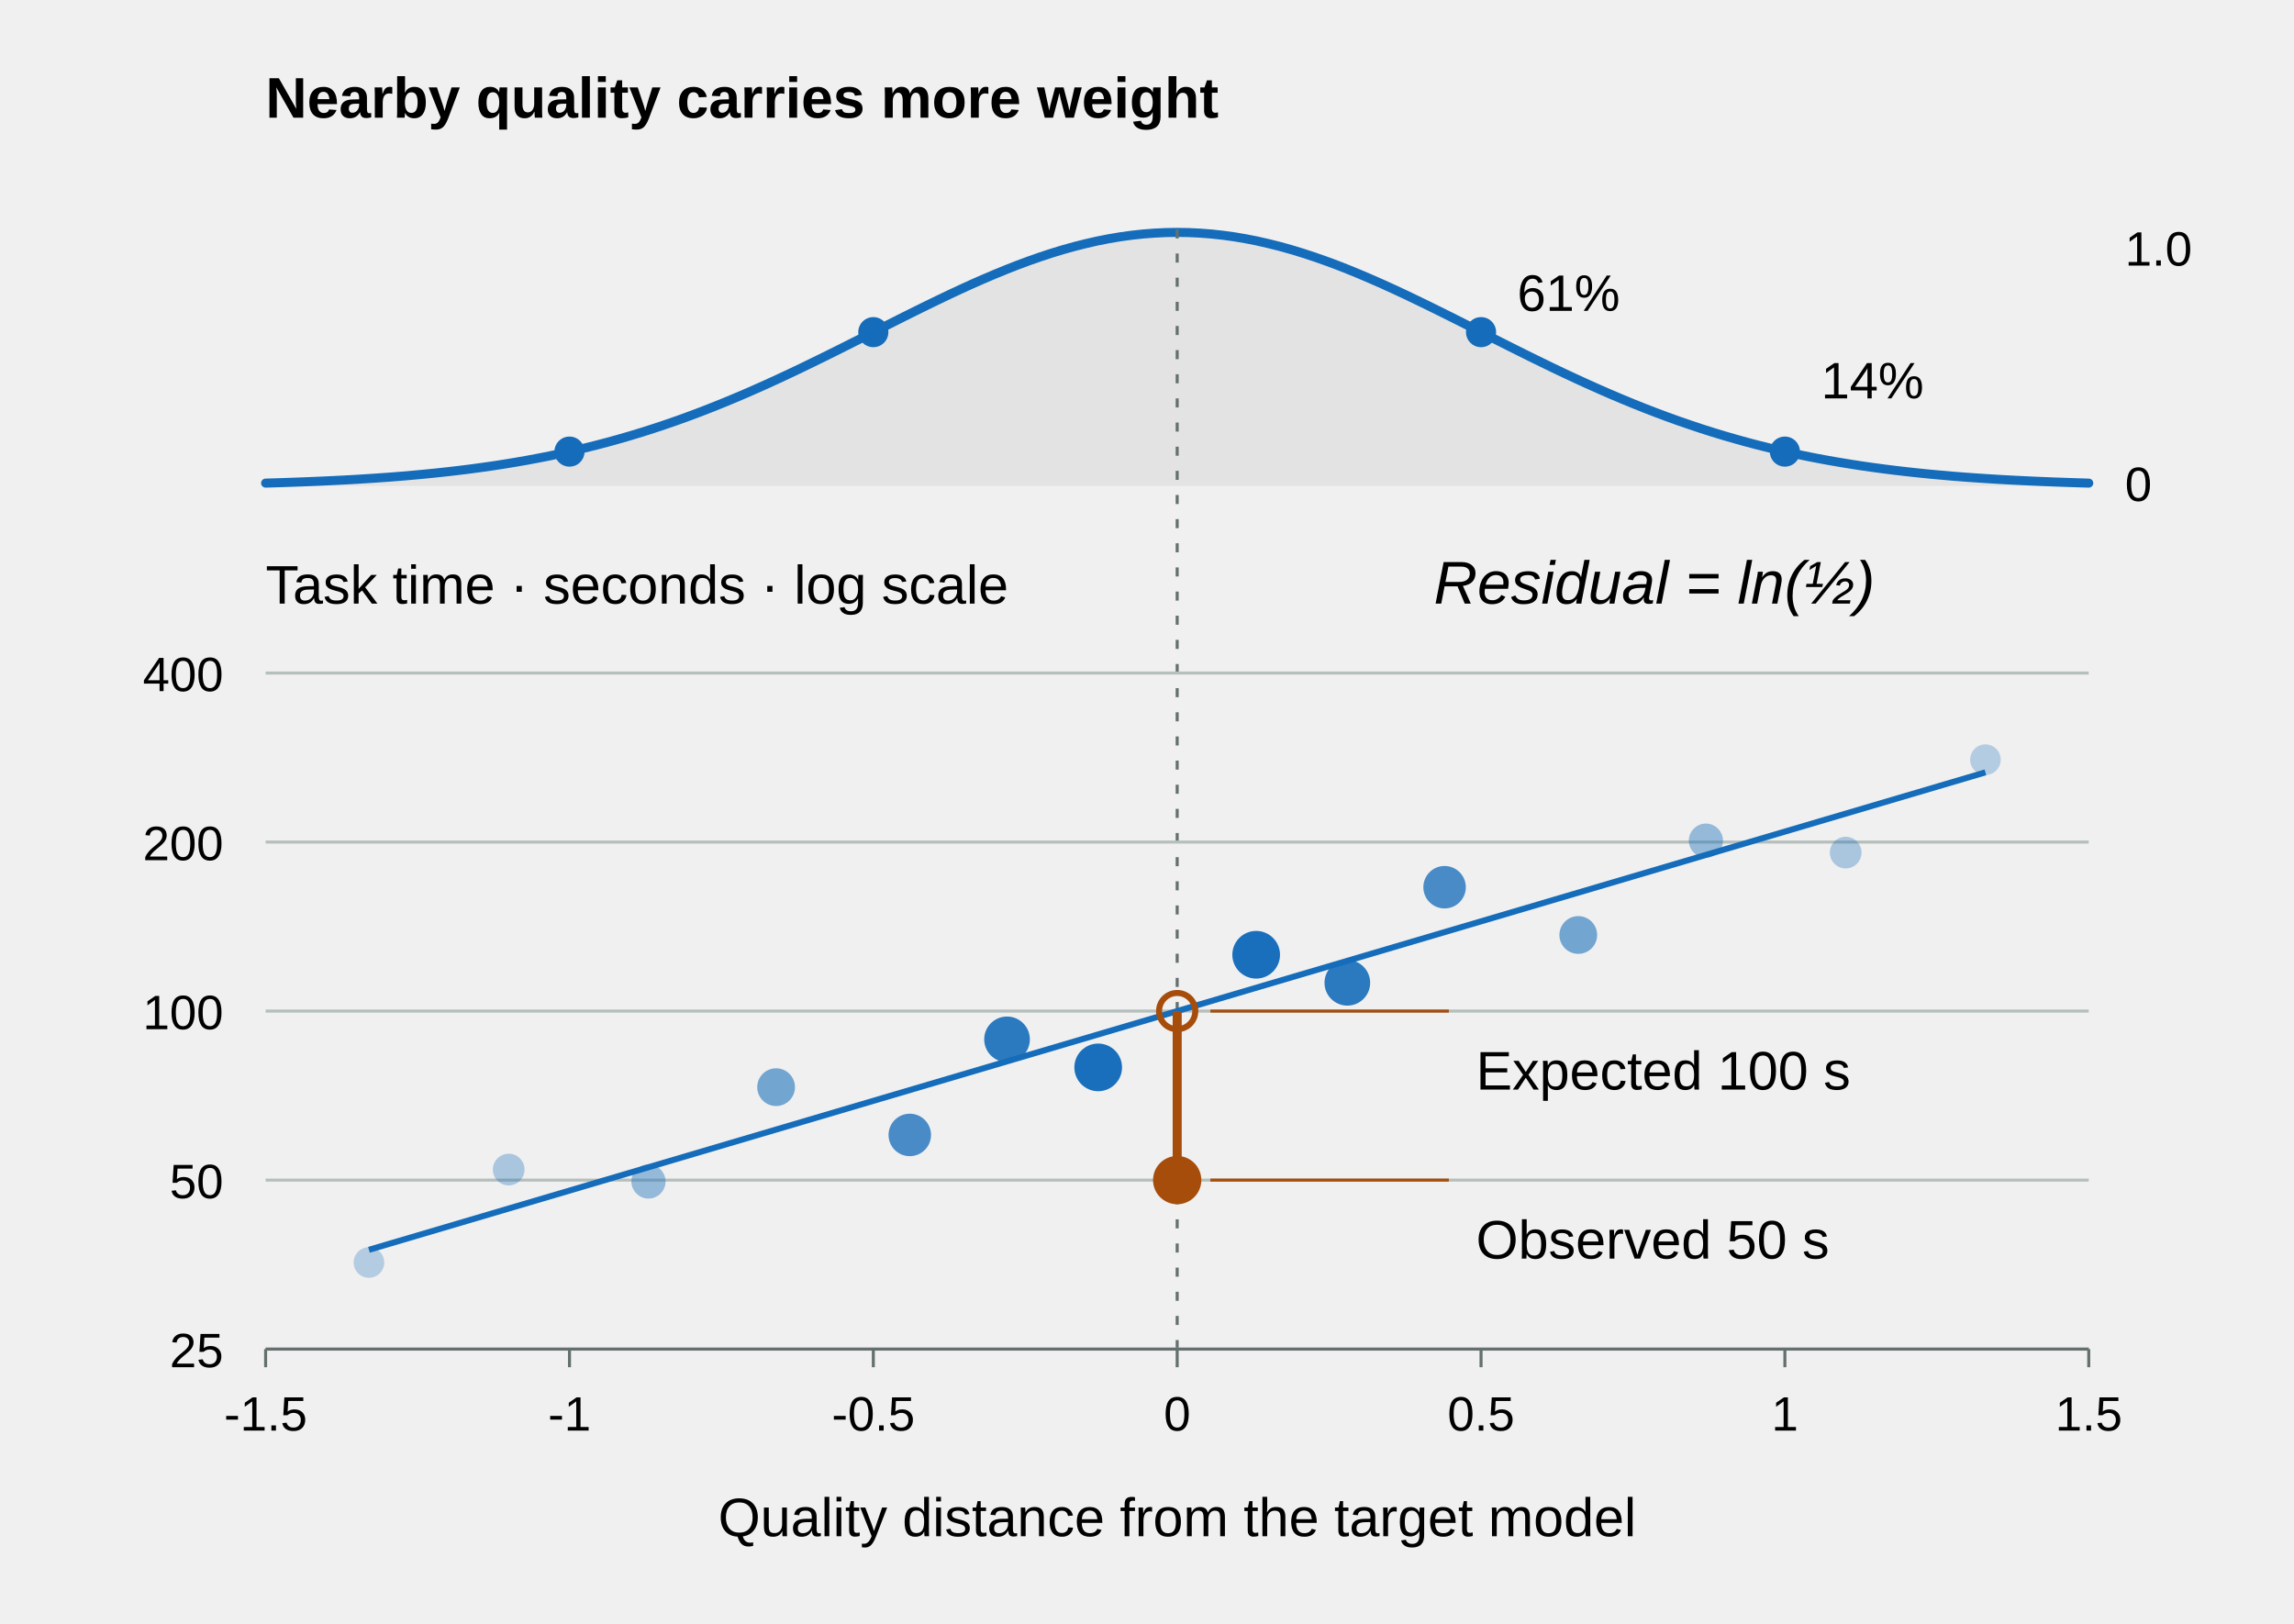
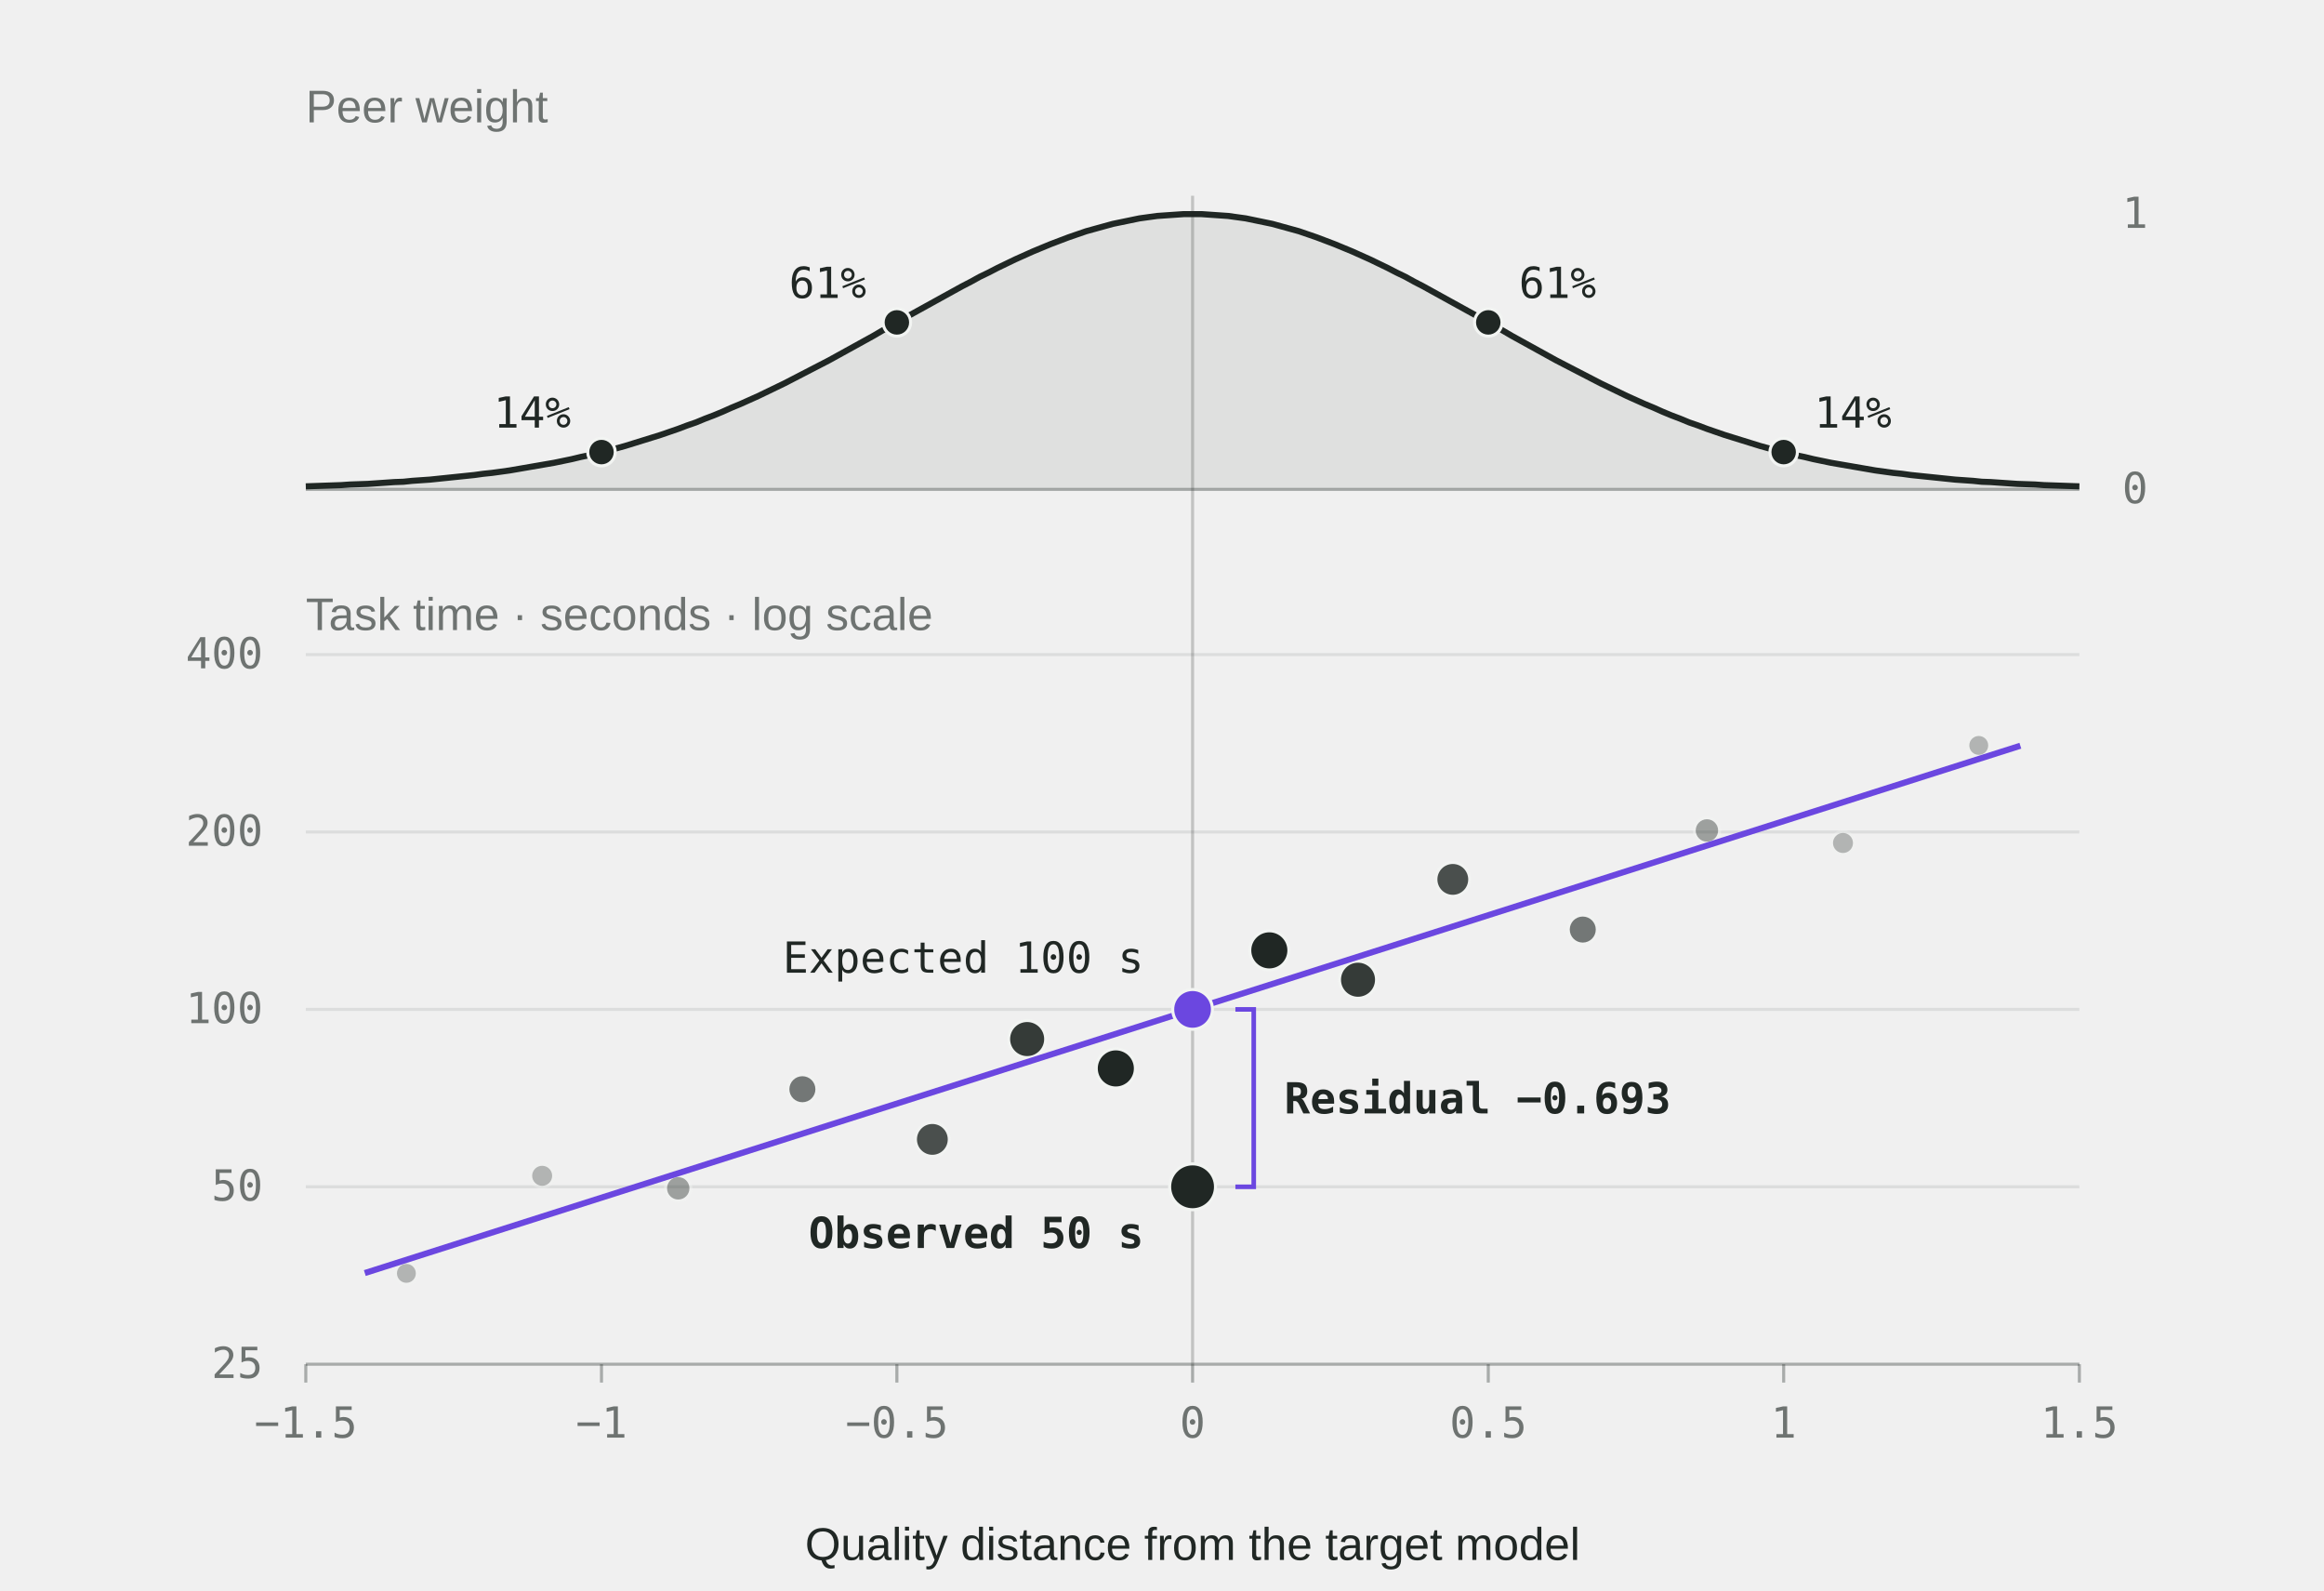
- <svg xmlns="http://www.w3.org/2000/svg" viewBox="0 0 760 538" role="img" aria-labelledby="title desc">
+ <svg xmlns="http://www.w3.org/2000/svg" viewBox="0 0 760 520" role="img" aria-labelledby="title desc">
  <style>
- text { font-family:"Avenir Next","Segoe UI",Arial,sans-serif; }
- @media (prefers-color-scheme:dark) {
- text { fill:#ffffff; }
- [fill="#63706e"] { fill:#a6b2ae; } [stroke="#63706e"] { stroke:#a6b2ae; }
- [fill="#b5bfbc"] { fill:#3c4846; } [stroke="#b5bfbc"] { stroke:#3c4846; }
- [fill="#146cba"] { fill:#85bfff; } [stroke="#146cba"] { stroke:#85bfff; }
- [fill="#a64d0c"] { fill:#ffbc7d; } [stroke="#a64d0c"] { stroke:#ffbc7d; }
+ text{font-family:"Avenir Next","Segoe UI",Arial,sans-serif;font-size:15px;fill:#202724}
+ .num{font-family:"SFMono-Regular","SF Mono",Menlo,Consolas,monospace;font-size:14px}
+ .small{font-size:12.5px}.big{font-size:18px}.strong{font-weight:600}
+ .muted{fill-opacity:.62}.faint{opacity:.4}.half{opacity:.5}
+ .grid{fill:none;stroke:#202724;stroke-opacity:.09}
+ .guide{fill:none;stroke:#202724;stroke-opacity:.22}
+ .axis{fill:none;stroke:#202724;stroke-opacity:.34}
+ .ink{fill:#202724}.ink-line{fill:none;stroke:#202724}.ink-wash{fill:#202724;fill-opacity:.08}
+ .ring{stroke:#f2f4f2;stroke-width:2;paint-order:stroke}.gap{stroke:#f2f4f2;stroke-width:2}
+ .violet{fill:#6b47e0}.violet-line{fill:none;stroke:#6b47e0}.violet-wash{fill:#6b47e0;fill-opacity:.14}
+ .rose{fill:#c93f78}.rose-line{fill:none;stroke:#c93f78}.rose-wash{fill:#c93f78;fill-opacity:.14}
+ .amber{fill:#a8740c}.amber-line{fill:none;stroke:#a8740c}.amber-wash{fill:#a8740c;fill-opacity:.16}
+ .h0{stop-color:#3557e6}.h1{stop-color:#6b47e0}.h2{stop-color:#d9467f}
+ .land0{stop-color:#6b47e0;stop-opacity:.12}.land1{stop-color:#6b47e0;stop-opacity:.01}
+ .halo{opacity:0}
+ @media (prefers-color-scheme:dark){
+ text{fill:#f2f3ed}.muted{fill-opacity:.58}
+ .grid{stroke:#f2f3ed;stroke-opacity:.08}.guide{stroke:#f2f3ed;stroke-opacity:.2}.axis{stroke:#f2f3ed;stroke-opacity:.3}
+ .ink{fill:#f2f3ed}.ink-line{stroke:#f2f3ed}.ink-wash{fill:#f2f3ed;fill-opacity:.1}
+ .ring{stroke:#0b1016}.gap{stroke:#0b1016}
+ .violet{fill:#8f6bff}.violet-line{stroke:#8f6bff}.violet-wash{fill:#8f6bff;fill-opacity:.22}
+ .rose{fill:#e06296}.rose-line{stroke:#e06296}.rose-wash{fill:#e06296;fill-opacity:.2}
+ .amber{fill:#b98b24}.amber-line{stroke:#b98b24}.amber-wash{fill:#b98b24;fill-opacity:.22}
+ .h0{stop-color:#4a72ff}.h1{stop-color:#8f6bff}.h2{stop-color:#ff92bd}
+ .land0{stop-color:#6f8cff;stop-opacity:.16}.land1{stop-color:#6f8cff;stop-opacity:.02}
+ .halo{opacity:.55}
}
</style>
-   <text x="88" y="39" font-size="19" fill="#000000" text-anchor="start" font-weight="600">Nearby quality carries more weight</text>
-   <path d="M88 160.07 L91.78 159.96 L95.55 159.83 L99.32 159.7 L103.1 159.55 L106.88 159.39 L110.65 159.21 L114.43 159.02 L118.2 158.81 L121.97 158.57 L125.75 158.32 L129.53 158.05 L133.3 157.75 L137.07 157.42 L140.85 157.07 L144.63 156.69 L148.4 156.28 L152.18 155.84 L155.95 155.37 L159.72 154.86 L163.5 154.32 L167.28 153.73 L171.05 153.11 L174.82 152.45 L178.6 151.74 L182.38 150.99 L186.15 150.19 L189.93 149.34 L193.7 148.45 L197.47 147.51 L201.25 146.52 L205.03 145.47 L208.8 144.38 L212.58 143.23 L216.35 142.03 L220.13 140.77 L223.9 139.47 L227.67 138.11 L231.45 136.7 L235.22 135.24 L239 133.73 L242.78 132.17 L246.55 130.57 L250.32 128.92 L254.1 127.23 L257.88 125.5 L261.65 123.74 L265.43 121.94 L269.2 120.11 L272.98 118.26 L276.75 116.39 L280.52 114.5 L284.3 112.6 L288.07 110.69 L291.85 108.78 L295.63 106.87 L299.4 104.97 L303.18 103.09 L306.95 101.23 L310.73 99.4 L314.5 97.59 L318.28 95.83 L322.05 94.11 L325.82 92.45 L329.6 90.84 L333.38 89.29 L337.15 87.81 L340.93 86.41 L344.7 85.09 L348.47 83.85 L352.25 82.7 L356.03 81.65 L359.8 80.7 L363.57 79.84 L367.35 79.1 L371.13 78.46 L374.9 77.94 L378.68 77.53 L382.45 77.24 L386.22 77.06 L390 77 L393.77 77.06 L397.55 77.24 L401.32 77.53 L405.1 77.94 L408.88 78.46 L412.65 79.1 L416.43 79.84 L420.2 80.7 L423.98 81.65 L427.75 82.7 L431.52 83.85 L435.3 85.09 L439.07 86.41 L442.85 87.81 L446.63 89.29 L450.4 90.84 L454.18 92.45 L457.95 94.11 L461.73 95.83 L465.5 97.59 L469.27 99.4 L473.05 101.23 L476.82 103.09 L480.6 104.97 L484.38 106.87 L488.15 108.78 L491.93 110.69 L495.7 112.6 L499.48 114.5 L503.25 116.39 L507.02 118.26 L510.8 120.11 L514.57 121.94 L518.35 123.74 L522.13 125.5 L525.9 127.23 L529.68 128.92 L533.45 130.57 L537.23 132.17 L541 133.73 L544.77 135.24 L548.55 136.7 L552.32 138.11 L556.1 139.47 L559.88 140.77 L563.65 142.03 L567.43 143.23 L571.2 144.38 L574.98 145.47 L578.75 146.52 L582.52 147.51 L586.3 148.45 L590.07 149.34 L593.85 150.19 L597.63 150.99 L601.4 151.74 L605.18 152.45 L608.95 153.11 L612.73 153.73 L616.5 154.32 L620.27 154.86 L624.05 155.37 L627.82 155.84 L631.6 156.28 L635.38 156.69 L639.15 157.07 L642.93 157.42 L646.7 157.75 L650.48 158.05 L654.25 158.32 L658.02 158.57 L661.8 158.81 L665.57 159.02 L669.35 159.21 L673.13 159.39 L676.9 159.55 L680.68 159.7 L684.45 159.83 L688.23 159.96 L692 160.07 L692 161 L88 161 Z" fill="#808080" fill-opacity="0.12" stroke="none" stroke-width="3" stroke-linejoin="round" stroke-linecap="round" opacity="1" />
-   <path d="M88 160.07 L91.78 159.96 L95.55 159.83 L99.32 159.7 L103.1 159.55 L106.88 159.39 L110.65 159.21 L114.43 159.02 L118.2 158.81 L121.97 158.57 L125.75 158.32 L129.53 158.05 L133.3 157.75 L137.07 157.42 L140.85 157.07 L144.63 156.69 L148.4 156.28 L152.18 155.84 L155.95 155.37 L159.72 154.86 L163.5 154.32 L167.28 153.73 L171.05 153.11 L174.82 152.45 L178.6 151.74 L182.38 150.99 L186.15 150.19 L189.93 149.34 L193.7 148.45 L197.47 147.51 L201.25 146.52 L205.03 145.47 L208.8 144.38 L212.58 143.23 L216.35 142.03 L220.13 140.77 L223.9 139.47 L227.67 138.11 L231.45 136.7 L235.22 135.24 L239 133.73 L242.78 132.17 L246.55 130.57 L250.32 128.92 L254.1 127.23 L257.88 125.5 L261.65 123.74 L265.43 121.94 L269.2 120.11 L272.98 118.26 L276.75 116.39 L280.52 114.5 L284.3 112.6 L288.07 110.69 L291.85 108.78 L295.63 106.87 L299.4 104.97 L303.18 103.09 L306.95 101.23 L310.73 99.4 L314.5 97.59 L318.28 95.83 L322.05 94.11 L325.82 92.45 L329.6 90.84 L333.38 89.29 L337.15 87.81 L340.93 86.41 L344.7 85.09 L348.47 83.85 L352.25 82.7 L356.03 81.65 L359.8 80.7 L363.57 79.84 L367.35 79.1 L371.13 78.46 L374.9 77.94 L378.68 77.53 L382.45 77.24 L386.22 77.06 L390 77 L393.77 77.06 L397.55 77.24 L401.32 77.53 L405.1 77.94 L408.88 78.46 L412.65 79.1 L416.43 79.84 L420.2 80.7 L423.98 81.65 L427.75 82.7 L431.52 83.85 L435.3 85.09 L439.07 86.41 L442.85 87.81 L446.63 89.29 L450.4 90.84 L454.18 92.45 L457.95 94.11 L461.73 95.83 L465.5 97.59 L469.27 99.4 L473.05 101.23 L476.82 103.09 L480.6 104.97 L484.38 106.87 L488.15 108.78 L491.93 110.69 L495.7 112.6 L499.48 114.5 L503.25 116.39 L507.02 118.26 L510.8 120.11 L514.57 121.94 L518.35 123.74 L522.13 125.5 L525.9 127.23 L529.68 128.92 L533.45 130.57 L537.23 132.17 L541 133.73 L544.77 135.24 L548.55 136.7 L552.32 138.11 L556.1 139.47 L559.88 140.77 L563.65 142.03 L567.43 143.23 L571.2 144.38 L574.98 145.47 L578.75 146.52 L582.52 147.51 L586.3 148.45 L590.07 149.34 L593.85 150.19 L597.63 150.99 L601.4 151.74 L605.18 152.45 L608.95 153.11 L612.73 153.73 L616.5 154.32 L620.27 154.86 L624.05 155.37 L627.82 155.84 L631.6 156.28 L635.38 156.69 L639.15 157.07 L642.93 157.42 L646.7 157.75 L650.48 158.05 L654.25 158.32 L658.02 158.57 L661.8 158.81 L665.57 159.02 L669.35 159.21 L673.13 159.39 L676.9 159.55 L680.68 159.7 L684.45 159.83 L688.23 159.96 L692 160.07" fill="none" stroke="#146cba" stroke-width="3" stroke-linejoin="round" stroke-linecap="round" opacity="1" />
-   <text x="704" y="88" font-size="16" fill="#000000" text-anchor="start" font-weight="400">1.0</text>
-   <text x="704" y="166" font-size="16" fill="#000000" text-anchor="start" font-weight="400">0</text>
-   <line x1="390" y1="76" x2="390" y2="447" stroke="#63706e" stroke-width="1" stroke-dasharray="3 5" />
-   <text x="502.67" y="103" font-size="17" fill="#000000" text-anchor="start" font-weight="400">61%</text>
-   <text x="603.33" y="132" font-size="17" fill="#000000" text-anchor="start" font-weight="400">14%</text>
-   <circle cx="188.67" cy="149.63" r="4" fill="#146cba" stroke="#146cba" stroke-width="2" opacity="1" />
-   <circle cx="289.33" cy="110.05" r="4" fill="#146cba" stroke="#146cba" stroke-width="2" opacity="1" />
-   <circle cx="490.67" cy="110.05" r="4" fill="#146cba" stroke="#146cba" stroke-width="2" opacity="1" />
-   <circle cx="591.33" cy="149.63" r="4" fill="#146cba" stroke="#146cba" stroke-width="2" opacity="1" />
-   <line x1="88" y1="447" x2="692" y2="447" stroke="#b5bfbc" stroke-width="1" />
-   <text x="74" y="453" font-size="16" fill="#000000" text-anchor="end" font-weight="400">25</text>
-   <line x1="88" y1="391" x2="692" y2="391" stroke="#b5bfbc" stroke-width="1" />
-   <text x="74" y="397" font-size="16" fill="#000000" text-anchor="end" font-weight="400">50</text>
-   <line x1="88" y1="335" x2="692" y2="335" stroke="#b5bfbc" stroke-width="1" />
-   <text x="74" y="341" font-size="16" fill="#000000" text-anchor="end" font-weight="400">100</text>
-   <line x1="88" y1="279" x2="692" y2="279" stroke="#b5bfbc" stroke-width="1" />
-   <text x="74" y="285" font-size="16" fill="#000000" text-anchor="end" font-weight="400">200</text>
-   <line x1="88" y1="223" x2="692" y2="223" stroke="#b5bfbc" stroke-width="1" />
-   <text x="74" y="229" font-size="16" fill="#000000" text-anchor="end" font-weight="400">400</text>
-   <line x1="88" y1="447" x2="88" y2="453" stroke="#63706e" stroke-width="1" />
-   <text x="88" y="474" font-size="16" fill="#000000" text-anchor="middle" font-weight="400">-1.5</text>
-   <line x1="188.67" y1="447" x2="188.67" y2="453" stroke="#63706e" stroke-width="1" />
-   <text x="188.67" y="474" font-size="16" fill="#000000" text-anchor="middle" font-weight="400">-1</text>
-   <line x1="289.33" y1="447" x2="289.33" y2="453" stroke="#63706e" stroke-width="1" />
-   <text x="289.33" y="474" font-size="16" fill="#000000" text-anchor="middle" font-weight="400">-0.5</text>
-   <line x1="390" y1="447" x2="390" y2="453" stroke="#63706e" stroke-width="1" />
-   <text x="390" y="474" font-size="16" fill="#000000" text-anchor="middle" font-weight="400">0</text>
-   <line x1="490.67" y1="447" x2="490.67" y2="453" stroke="#63706e" stroke-width="1" />
-   <text x="490.67" y="474" font-size="16" fill="#000000" text-anchor="middle" font-weight="400">0.5</text>
-   <line x1="591.33" y1="447" x2="591.33" y2="453" stroke="#63706e" stroke-width="1" />
-   <text x="591.33" y="474" font-size="16" fill="#000000" text-anchor="middle" font-weight="400">1</text>
-   <line x1="692" y1="447" x2="692" y2="453" stroke="#63706e" stroke-width="1" />
-   <text x="692" y="474" font-size="16" fill="#000000" text-anchor="middle" font-weight="400">1.5</text>
-   <line x1="88" y1="447" x2="692" y2="447" stroke="#63706e" stroke-width="1" />
-   <text x="88" y="200" font-size="18" fill="#000000" text-anchor="start" font-weight="400">Task time · seconds · log scale</text>
-   <text x="390" y="509" font-size="18" fill="#000000" text-anchor="middle" font-weight="400">Quality distance from the target model</text>
-   <circle cx="416.17" cy="316.34" r="6.9" fill="#146cba" stroke="#146cba" stroke-width="2" opacity="0.975" />
-   <circle cx="363.83" cy="353.66" r="6.9" fill="#146cba" stroke="#146cba" stroke-width="2" opacity="0.975" />
-   <circle cx="446.37" cy="325.63" r="6.565" fill="#146cba" stroke="#146cba" stroke-width="2" opacity="0.891" />
-   <circle cx="333.63" cy="344.37" r="6.565" fill="#146cba" stroke="#146cba" stroke-width="2" opacity="0.891" />
-   <circle cx="478.59" cy="293.96" r="6.037" fill="#146cba" stroke="#146cba" stroke-width="2" opacity="0.759" />
-   <circle cx="301.41" cy="376.04" r="6.037" fill="#146cba" stroke="#146cba" stroke-width="2" opacity="0.759" />
-   <circle cx="522.88" cy="309.79" r="5.255" fill="#146cba" stroke="#146cba" stroke-width="2" opacity="0.564" />
-   <circle cx="257.12" cy="360.21" r="5.255" fill="#146cba" stroke="#146cba" stroke-width="2" opacity="0.564" />
-   <circle cx="565.16" cy="278.53" r="4.66" fill="#146cba" stroke="#146cba" stroke-width="2" opacity="0.415" />
-   <circle cx="214.84" cy="391.47" r="4.66" fill="#146cba" stroke="#146cba" stroke-width="2" opacity="0.415" />
-   <circle cx="611.47" cy="282.49" r="4.267" fill="#146cba" stroke="#146cba" stroke-width="2" opacity="0.317" />
-   <circle cx="168.53" cy="387.51" r="4.267" fill="#146cba" stroke="#146cba" stroke-width="2" opacity="0.317" />
-   <circle cx="657.77" cy="251.7" r="4.087" fill="#146cba" stroke="#146cba" stroke-width="2" opacity="0.272" />
-   <circle cx="122.23" cy="418.3" r="4.087" fill="#146cba" stroke="#146cba" stroke-width="2" opacity="0.272" />
-   <line x1="122.23" y1="414.098" x2="657.77" y2="255.902" stroke="#146cba" stroke-width="2" />
-   <line x1="390" y1="335" x2="390" y2="391" stroke="#a64d0c" stroke-width="3" />
-   <circle cx="390" cy="335" r="6" fill="none" stroke="#a64d0c" stroke-width="2" opacity="1" />
-   <circle cx="390" cy="391" r="7" fill="#a64d0c" stroke="#a64d0c" stroke-width="2" opacity="1" />
-   <line x1="401" y1="335" x2="480" y2="335" stroke="#a64d0c" stroke-width="1" />
-   <text x="489" y="361" font-size="18" fill="#000000" text-anchor="start" font-weight="400">Expected 100 s</text>
-   <line x1="401" y1="391" x2="480" y2="391" stroke="#a64d0c" stroke-width="1" />
-   <text x="489" y="417" font-size="18" fill="#000000" text-anchor="start" font-weight="400">Observed 50 s</text>
-   <text x="475" y="200" font-size="20" fill="#000000" text-anchor="start" font-weight="400" font-family="Georgia, serif" font-style="italic">Residual = ln(½)</text>
+   <defs>
+     <filter id="glow" x="-1" y="-1" width="3" height="3">
+       <feGaussianBlur stdDeviation="3" />
+     </filter>
+     <marker id="tip-ink" viewBox="0 0 10 10" refX="8" refY="5" markerWidth="6" markerHeight="6" orient="auto-start-reverse">
+       <path class="ink" d="M0 0L10 5L0 10Z" />
+     </marker>
+     <marker id="tip-violet" viewBox="0 0 10 10" refX="8" refY="5" markerWidth="6" markerHeight="6" orient="auto-start-reverse">
+       <path class="violet" d="M0 0L10 5L0 10Z" />
+     </marker>
+     <marker id="tip-rose" viewBox="0 0 10 10" refX="8" refY="5" markerWidth="6" markerHeight="6" orient="auto-start-reverse">
+       <path class="rose" d="M0 0L10 5L0 10Z" />
+     </marker>
+     <marker id="tip-amber" viewBox="0 0 10 10" refX="8" refY="5" markerWidth="6" markerHeight="6" orient="auto-start-reverse">
+       <path class="amber" d="M0 0L10 5L0 10Z" />
+     </marker>
+   </defs>
+   <text class="muted" x="100" y="40">Peer weight</text>
+   <path class="ink-wash" d="M100 159L102.9 158.9L105.8 158.8L108.7 158.7L111.6 158.6L114.5 158.4L117.4 158.3L120.3 158.2L123.2 158L126.1 157.8L129 157.6L131.9 157.5L134.8 157.2L137.7 157L140.6 156.8L143.5 156.5L146.4 156.2L149.3 155.9L152.2 155.6L155.1 155.3L158 154.9L160.9 154.6L163.8 154.2L166.7 153.8L169.6 153.3L172.5 152.8L175.4 152.3L178.3 151.8L181.2 151.3L184.1 150.7L187 150.1L189.9 149.4L192.8 148.8L195.7 148.1L198.6 147.3L201.5 146.6L204.4 145.8L207.3 144.9L210.2 144L213.1 143.1L216 142.2L218.9 141.2L221.8 140.2L224.7 139.1L227.6 138.1L230.5 136.9L233.4 135.8L236.3 134.6L239.2 133.3L242.1 132.1L245 130.8L247.9 129.5L250.8 128.1L253.7 126.7L256.6 125.3L259.5 123.8L262.4 122.3L265.3 120.8L268.2 119.3L271.1 117.8L274 116.2L276.9 114.6L279.8 113L282.7 111.4L285.6 109.8L288.5 108.1L291.4 106.5L294.3 104.9L297.2 103.2L300.1 101.6L303 100L305.9 98.4L308.8 96.8L311.7 95.2L314.6 93.6L317.5 92.1L320.4 90.5L323.3 89.1L326.2 87.6L329.1 86.2L332 84.8L334.9 83.5L337.8 82.2L340.7 81L343.6 79.8L346.5 78.7L349.4 77.6L352.3 76.6L355.2 75.6L358.1 74.8L361 74L363.9 73.2L366.8 72.6L369.7 72L372.6 71.4L375.5 71L378.4 70.6L381.3 70.4L384.2 70.2L387.1 70L390 70L392.9 70L395.8 70.2L398.7 70.4L401.6 70.6L404.5 71L407.4 71.4L410.3 72L413.2 72.6L416.1 73.2L419 74L421.9 74.8L424.8 75.6L427.7 76.6L430.6 77.6L433.5 78.7L436.4 79.8L439.3 81L442.2 82.2L445.1 83.5L448 84.8L450.9 86.2L453.8 87.6L456.7 89.1L459.6 90.5L462.5 92.1L465.4 93.6L468.3 95.2L471.2 96.8L474.1 98.4L477 100L479.9 101.6L482.8 103.2L485.7 104.9L488.6 106.5L491.5 108.1L494.4 109.8L497.3 111.4L500.2 113L503.1 114.6L506 116.2L508.9 117.8L511.8 119.3L514.7 120.8L517.6 122.3L520.5 123.8L523.4 125.3L526.3 126.7L529.2 128.1L532.1 129.5L535 130.8L537.9 132.1L540.8 133.3L543.7 134.6L546.6 135.8L549.5 136.9L552.4 138.1L555.3 139.1L558.2 140.2L561.1 141.2L564 142.2L566.9 143.1L569.8 144L572.7 144.9L575.6 145.8L578.5 146.6L581.4 147.3L584.3 148.1L587.2 148.8L590.1 149.4L593 150.1L595.9 150.7L598.8 151.3L601.7 151.8L604.6 152.3L607.5 152.8L610.4 153.3L613.3 153.8L616.2 154.2L619.1 154.6L622 154.9L624.9 155.3L627.8 155.6L630.7 155.9L633.6 156.2L636.5 156.5L639.4 156.8L642.3 157L645.2 157.2L648.1 157.5L651 157.6L653.9 157.8L656.8 158L659.7 158.2L662.6 158.3L665.5 158.4L668.4 158.6L671.3 158.7L674.2 158.8L677.1 158.9L680 159L680 160L100 160Z" />
+   <path class="ink-line" d="M100 159L102.9 158.9L105.8 158.8L108.7 158.7L111.6 158.6L114.5 158.4L117.4 158.3L120.3 158.2L123.2 158L126.1 157.8L129 157.6L131.9 157.5L134.8 157.2L137.7 157L140.6 156.8L143.5 156.5L146.4 156.2L149.3 155.9L152.2 155.6L155.1 155.3L158 154.9L160.9 154.6L163.8 154.2L166.7 153.8L169.6 153.3L172.5 152.8L175.4 152.3L178.3 151.8L181.2 151.3L184.1 150.7L187 150.1L189.9 149.4L192.8 148.8L195.7 148.1L198.6 147.3L201.5 146.6L204.4 145.8L207.3 144.9L210.2 144L213.1 143.1L216 142.2L218.9 141.2L221.8 140.2L224.7 139.1L227.6 138.1L230.5 136.9L233.4 135.8L236.3 134.6L239.2 133.3L242.1 132.1L245 130.8L247.9 129.5L250.8 128.1L253.7 126.7L256.6 125.3L259.5 123.8L262.4 122.3L265.3 120.8L268.2 119.3L271.1 117.8L274 116.2L276.9 114.6L279.8 113L282.7 111.4L285.6 109.8L288.5 108.1L291.4 106.5L294.3 104.9L297.2 103.2L300.1 101.6L303 100L305.9 98.4L308.8 96.8L311.7 95.2L314.6 93.6L317.5 92.1L320.4 90.5L323.3 89.1L326.2 87.6L329.1 86.2L332 84.8L334.9 83.5L337.8 82.2L340.7 81L343.6 79.8L346.5 78.7L349.4 77.6L352.3 76.6L355.2 75.6L358.1 74.8L361 74L363.9 73.2L366.8 72.6L369.7 72L372.6 71.4L375.5 71L378.4 70.6L381.3 70.4L384.2 70.2L387.1 70L390 70L392.9 70L395.8 70.2L398.7 70.4L401.6 70.6L404.5 71L407.4 71.4L410.3 72L413.2 72.6L416.1 73.2L419 74L421.9 74.8L424.8 75.6L427.7 76.6L430.6 77.6L433.5 78.7L436.4 79.8L439.3 81L442.2 82.2L445.1 83.5L448 84.8L450.9 86.2L453.8 87.6L456.7 89.1L459.6 90.5L462.5 92.1L465.4 93.6L468.3 95.2L471.2 96.8L474.1 98.4L477 100L479.9 101.6L482.8 103.2L485.7 104.9L488.6 106.5L491.5 108.1L494.4 109.8L497.3 111.4L500.2 113L503.1 114.6L506 116.2L508.9 117.8L511.8 119.3L514.7 120.8L517.6 122.3L520.5 123.8L523.4 125.3L526.3 126.7L529.2 128.1L532.1 129.5L535 130.8L537.9 132.1L540.8 133.3L543.7 134.6L546.6 135.8L549.5 136.9L552.4 138.1L555.3 139.1L558.2 140.2L561.1 141.2L564 142.2L566.9 143.1L569.8 144L572.7 144.9L575.6 145.8L578.5 146.6L581.4 147.3L584.3 148.1L587.2 148.8L590.1 149.4L593 150.1L595.9 150.7L598.8 151.3L601.7 151.8L604.6 152.3L607.5 152.8L610.4 153.3L613.3 153.8L616.2 154.2L619.1 154.6L622 154.9L624.9 155.3L627.8 155.6L630.7 155.9L633.6 156.2L636.5 156.5L639.4 156.8L642.3 157L645.2 157.2L648.1 157.5L651 157.6L653.9 157.8L656.8 158L659.7 158.2L662.6 158.3L665.5 158.4L668.4 158.6L671.3 158.7L674.2 158.8L677.1 158.9L680 159" stroke-width="2" />
+   <path class="axis" d="M100 160L680 160" />
+   <text class="num muted" x="694" y="74.5">1</text>
+   <text class="num muted" x="694" y="164.5">0</text>
+   <g>
+     <circle class="ink halo" cx="196.7" cy="147.8" r="6" filter="url(#glow)" />
+     <circle class="ink ring" cx="196.7" cy="147.8" r="4" />
+   </g>
+   <text class="num" x="186.7" y="139.8" text-anchor="end">14%</text>
+   <g>
+     <circle class="ink halo" cx="293.3" cy="105.4" r="6" filter="url(#glow)" />
+     <circle class="ink ring" cx="293.3" cy="105.4" r="4" />
+   </g>
+   <text class="num" x="283.3" y="97.4" text-anchor="end">61%</text>
+   <g>
+     <circle class="ink halo" cx="486.7" cy="105.4" r="6" filter="url(#glow)" />
+     <circle class="ink ring" cx="486.7" cy="105.4" r="4" />
+   </g>
+   <text class="num" x="496.7" y="97.4">61%</text>
+   <g>
+     <circle class="ink halo" cx="583.3" cy="147.8" r="6" filter="url(#glow)" />
+     <circle class="ink ring" cx="583.3" cy="147.8" r="4" />
+   </g>
+   <text class="num" x="593.3" y="139.8">14%</text>
+   <path class="guide" d="M390 64L390 446" />
+   <text class="muted" x="100" y="206">Task time · seconds · log scale</text>
+   <path class="axis" d="M100 446L680 446" />
+   <text class="num muted" x="86" y="450.5" text-anchor="end">25</text>
+   <path class="grid" d="M100 388L680 388" />
+   <text class="num muted" x="86" y="392.5" text-anchor="end">50</text>
+   <path class="grid" d="M100 330L680 330" />
+   <text class="num muted" x="86" y="334.5" text-anchor="end">100</text>
+   <path class="grid" d="M100 272L680 272" />
+   <text class="num muted" x="86" y="276.5" text-anchor="end">200</text>
+   <path class="grid" d="M100 214L680 214" />
+   <text class="num muted" x="86" y="218.5" text-anchor="end">400</text>
+   <g opacity="1">
+     <g>
+       <circle class="ink halo" cx="415.1" cy="310.7" r="7.9" filter="url(#glow)" />
+       <circle class="ink ring" cx="415.1" cy="310.7" r="5.9" />
+     </g>
+   </g>
+   <g opacity="1">
+     <g>
+       <circle class="ink halo" cx="364.9" cy="349.3" r="7.9" filter="url(#glow)" />
+       <circle class="ink ring" cx="364.9" cy="349.3" r="5.9" />
+     </g>
+   </g>
+   <g opacity="0.9">
+     <g>
+       <circle class="ink halo" cx="444.1" cy="320.3" r="7.565" filter="url(#glow)" />
+       <circle class="ink ring" cx="444.1" cy="320.3" r="5.565" />
+     </g>
+   </g>
+   <g opacity="0.9">
+     <g>
+       <circle class="ink halo" cx="335.9" cy="339.7" r="7.565" filter="url(#glow)" />
+       <circle class="ink ring" cx="335.9" cy="339.7" r="5.565" />
+     </g>
+   </g>
+   <g opacity="0.8">
+     <g>
+       <circle class="ink halo" cx="475.1" cy="287.5" r="7.037" filter="url(#glow)" />
+       <circle class="ink ring" cx="475.1" cy="287.5" r="5.037" />
+     </g>
+   </g>
+   <g opacity="0.8">
+     <g>
+       <circle class="ink halo" cx="304.9" cy="372.5" r="7.037" filter="url(#glow)" />
+       <circle class="ink ring" cx="304.9" cy="372.5" r="5.037" />
+     </g>
+   </g>
+   <g opacity="0.6">
+     <g>
+       <circle class="ink halo" cx="517.6" cy="303.9" r="6.255" filter="url(#glow)" />
+       <circle class="ink ring" cx="517.6" cy="303.9" r="4.255" />
+     </g>
+   </g>
+   <g opacity="0.6">
+     <g>
+       <circle class="ink halo" cx="262.4" cy="356.1" r="6.255" filter="url(#glow)" />
+       <circle class="ink ring" cx="262.4" cy="356.1" r="4.255" />
+     </g>
+   </g>
+   <g opacity="0.4">
+     <g>
+       <circle class="ink halo" cx="558.2" cy="271.5" r="5.66" filter="url(#glow)" />
+       <circle class="ink ring" cx="558.2" cy="271.5" r="3.66" />
+     </g>
+   </g>
+   <g opacity="0.4">
+     <g>
+       <circle class="ink halo" cx="221.8" cy="388.5" r="5.66" filter="url(#glow)" />
+       <circle class="ink ring" cx="221.8" cy="388.5" r="3.66" />
+     </g>
+   </g>
+   <g opacity="0.3">
+     <g>
+       <circle class="ink halo" cx="602.7" cy="275.6" r="5.267" filter="url(#glow)" />
+       <circle class="ink ring" cx="602.7" cy="275.6" r="3.267" />
+     </g>
+   </g>
+   <g opacity="0.3">
+     <g>
+       <circle class="ink halo" cx="177.3" cy="384.4" r="5.267" filter="url(#glow)" />
+       <circle class="ink ring" cx="177.3" cy="384.4" r="3.267" />
+     </g>
+   </g>
+   <g opacity="0.3">
+     <g>
+       <circle class="ink halo" cx="647.1" cy="243.7" r="5.087" filter="url(#glow)" />
+       <circle class="ink ring" cx="647.1" cy="243.7" r="3.087" />
+     </g>
+   </g>
+   <g opacity="0.3">
+     <g>
+       <circle class="ink halo" cx="132.9" cy="416.3" r="5.087" filter="url(#glow)" />
+       <circle class="ink ring" cx="132.9" cy="416.3" r="3.087" />
+     </g>
+   </g>
+   <path class="violet-line" d="M119.3 416.2L660.7 243.8" stroke-width="2" />
+   <path class="violet-line" d="M404 330h6V388h-6" stroke-width="1.5" />
+   <g>
+     <circle class="violet halo" cx="390" cy="330" r="8" filter="url(#glow)" />
+     <circle class="violet ring" cx="390" cy="330" r="6" />
+   </g>
+   <g>
+     <circle class="ink halo" cx="390" cy="388" r="9" filter="url(#glow)" />
+     <circle class="ink ring" cx="390" cy="388" r="7" />
+   </g>
+   <text class="num" x="374" y="318" text-anchor="end">Expected 100 s</text>
+   <text class="num strong" x="374" y="408" text-anchor="end">Observed 50 s</text>
+   <text class="num strong" x="420" y="364">Residual −0.693</text>
+   <path class="axis" d="M100 446L100 452" />
+   <text class="num muted" x="100" y="470" text-anchor="middle">−1.5</text>
+   <path class="axis" d="M196.7 446L196.7 452" />
+   <text class="num muted" x="196.7" y="470" text-anchor="middle">−1</text>
+   <path class="axis" d="M293.3 446L293.3 452" />
+   <text class="num muted" x="293.3" y="470" text-anchor="middle">−0.5</text>
+   <path class="axis" d="M390 446L390 452" />
+   <text class="num muted" x="390" y="470" text-anchor="middle">0</text>
+   <path class="axis" d="M486.7 446L486.7 452" />
+   <text class="num muted" x="486.7" y="470" text-anchor="middle">0.5</text>
+   <path class="axis" d="M583.3 446L583.3 452" />
+   <text class="num muted" x="583.3" y="470" text-anchor="middle">1</text>
+   <path class="axis" d="M680 446L680 452" />
+   <text class="num muted" x="680" y="470" text-anchor="middle">1.5</text>
+   <text x="390" y="510" text-anchor="middle">Quality distance from the target model</text>
</svg>
